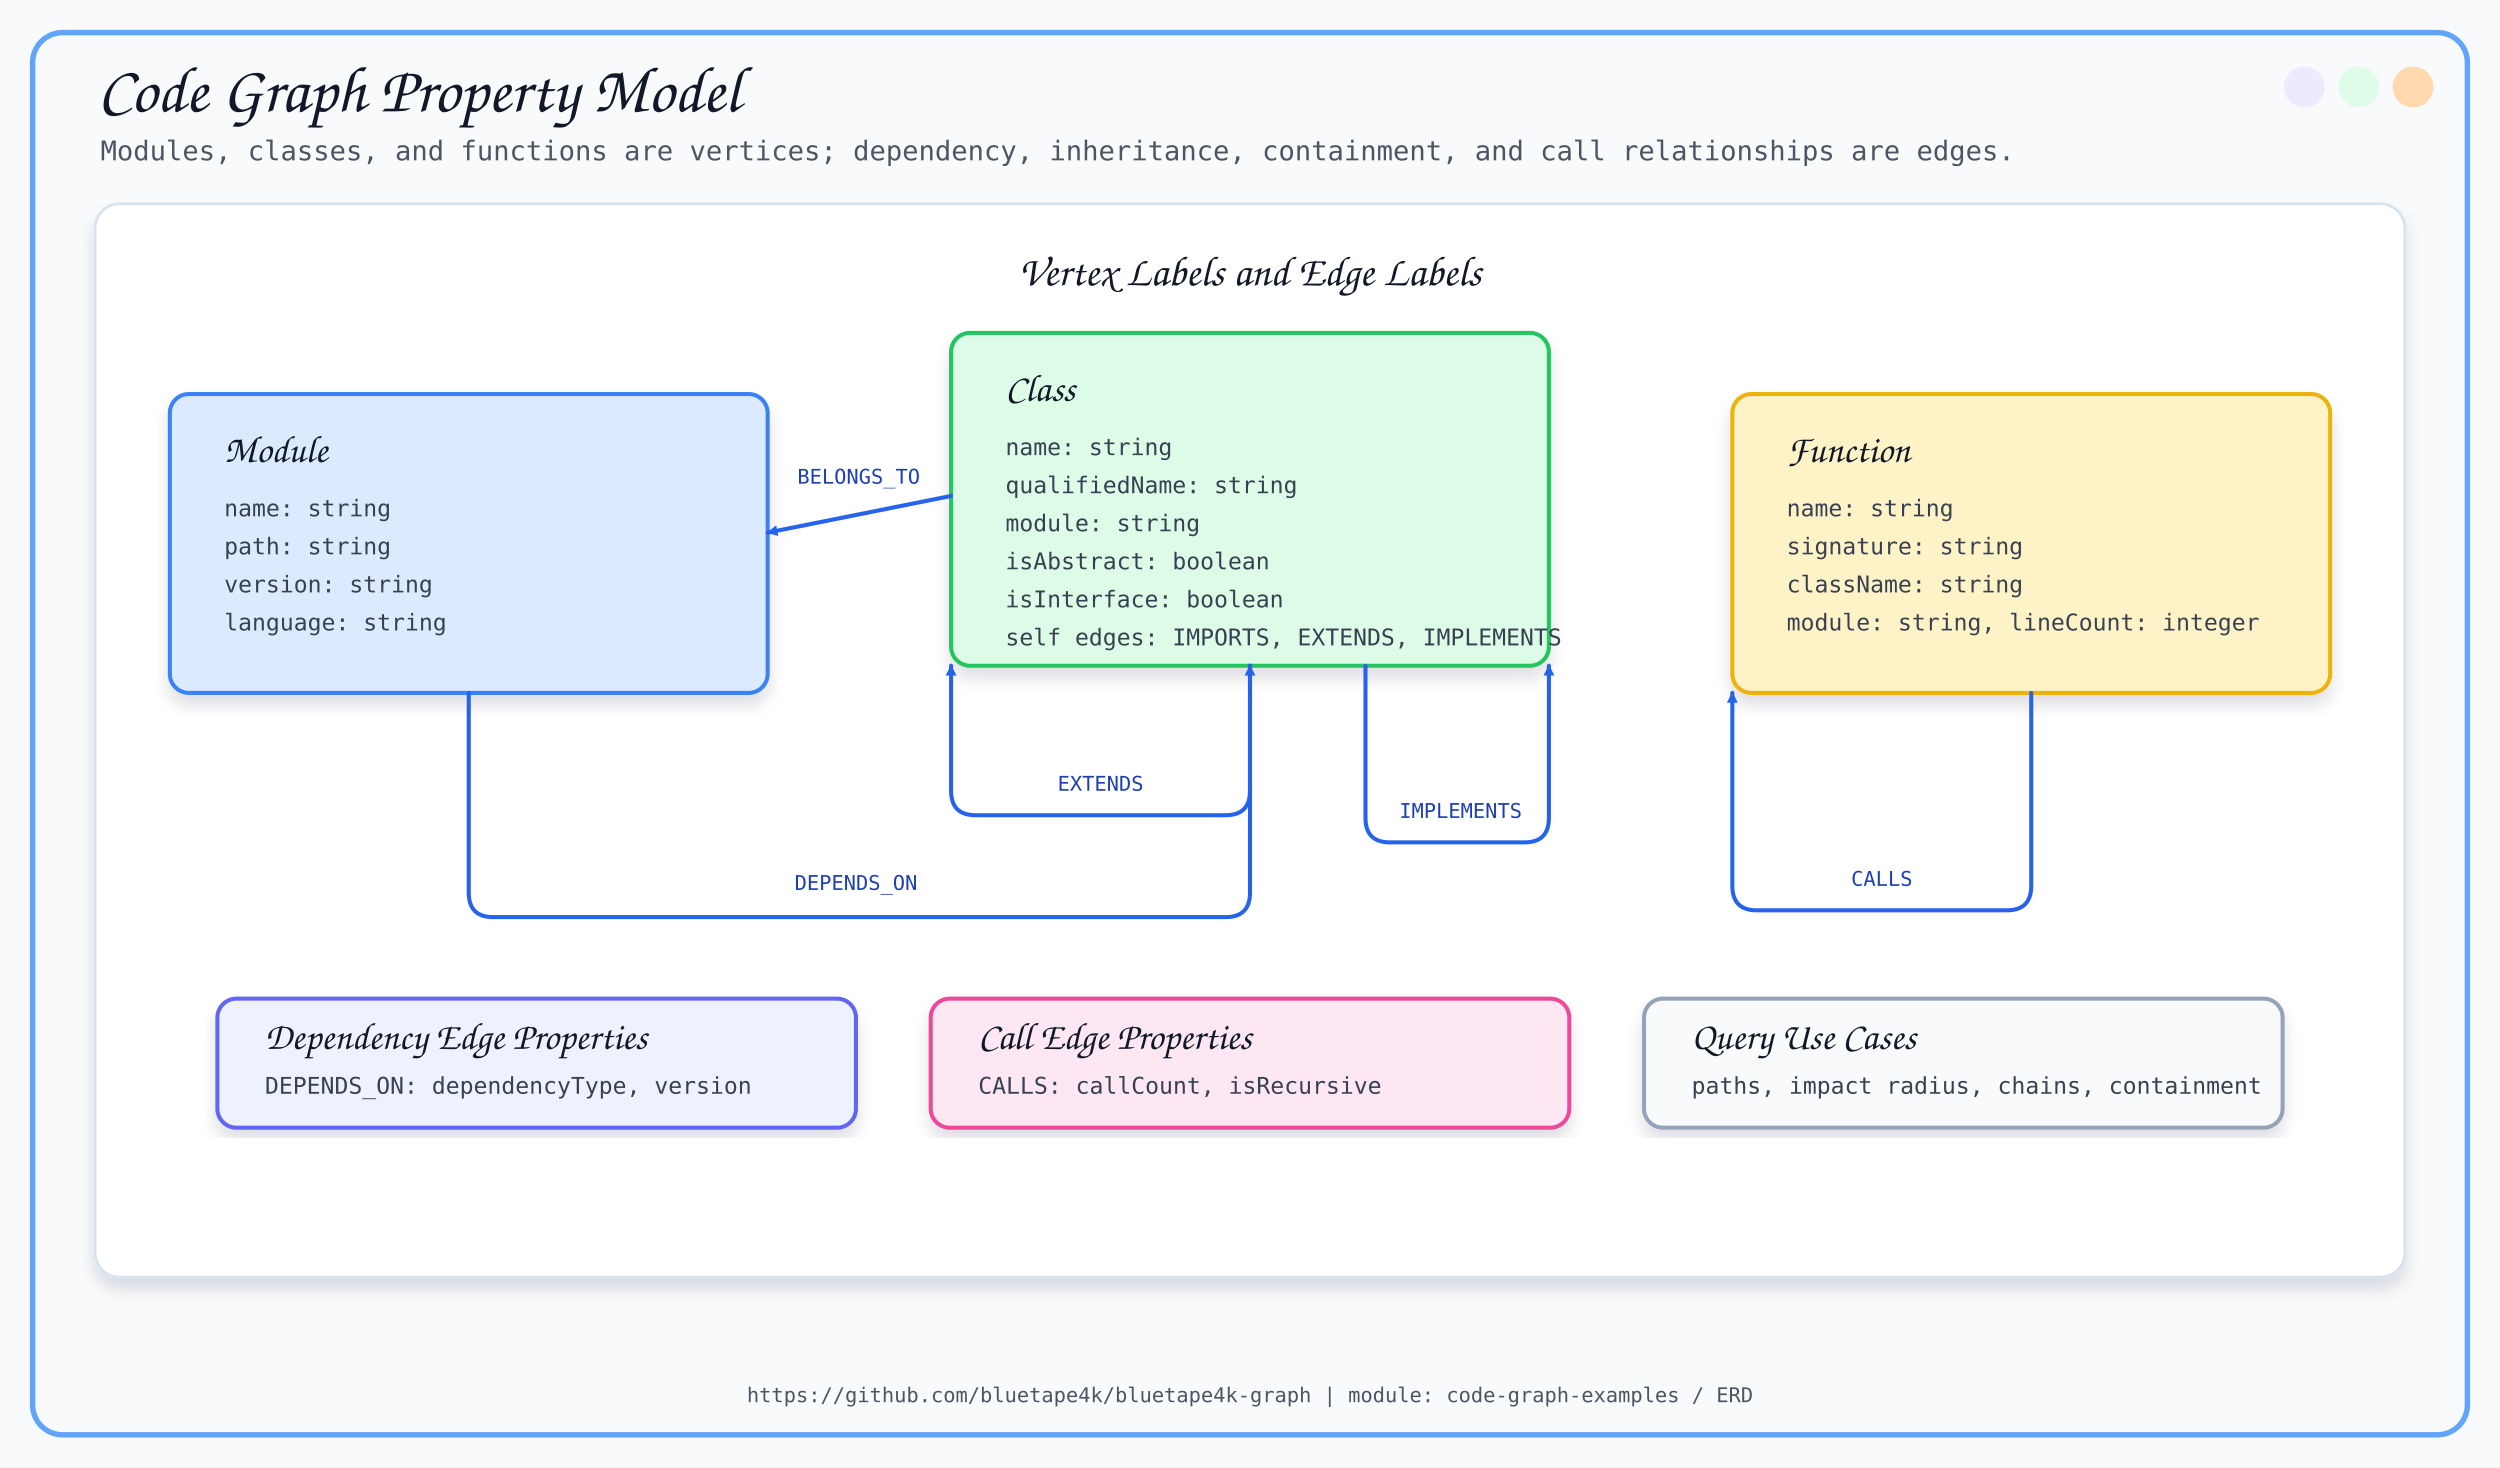
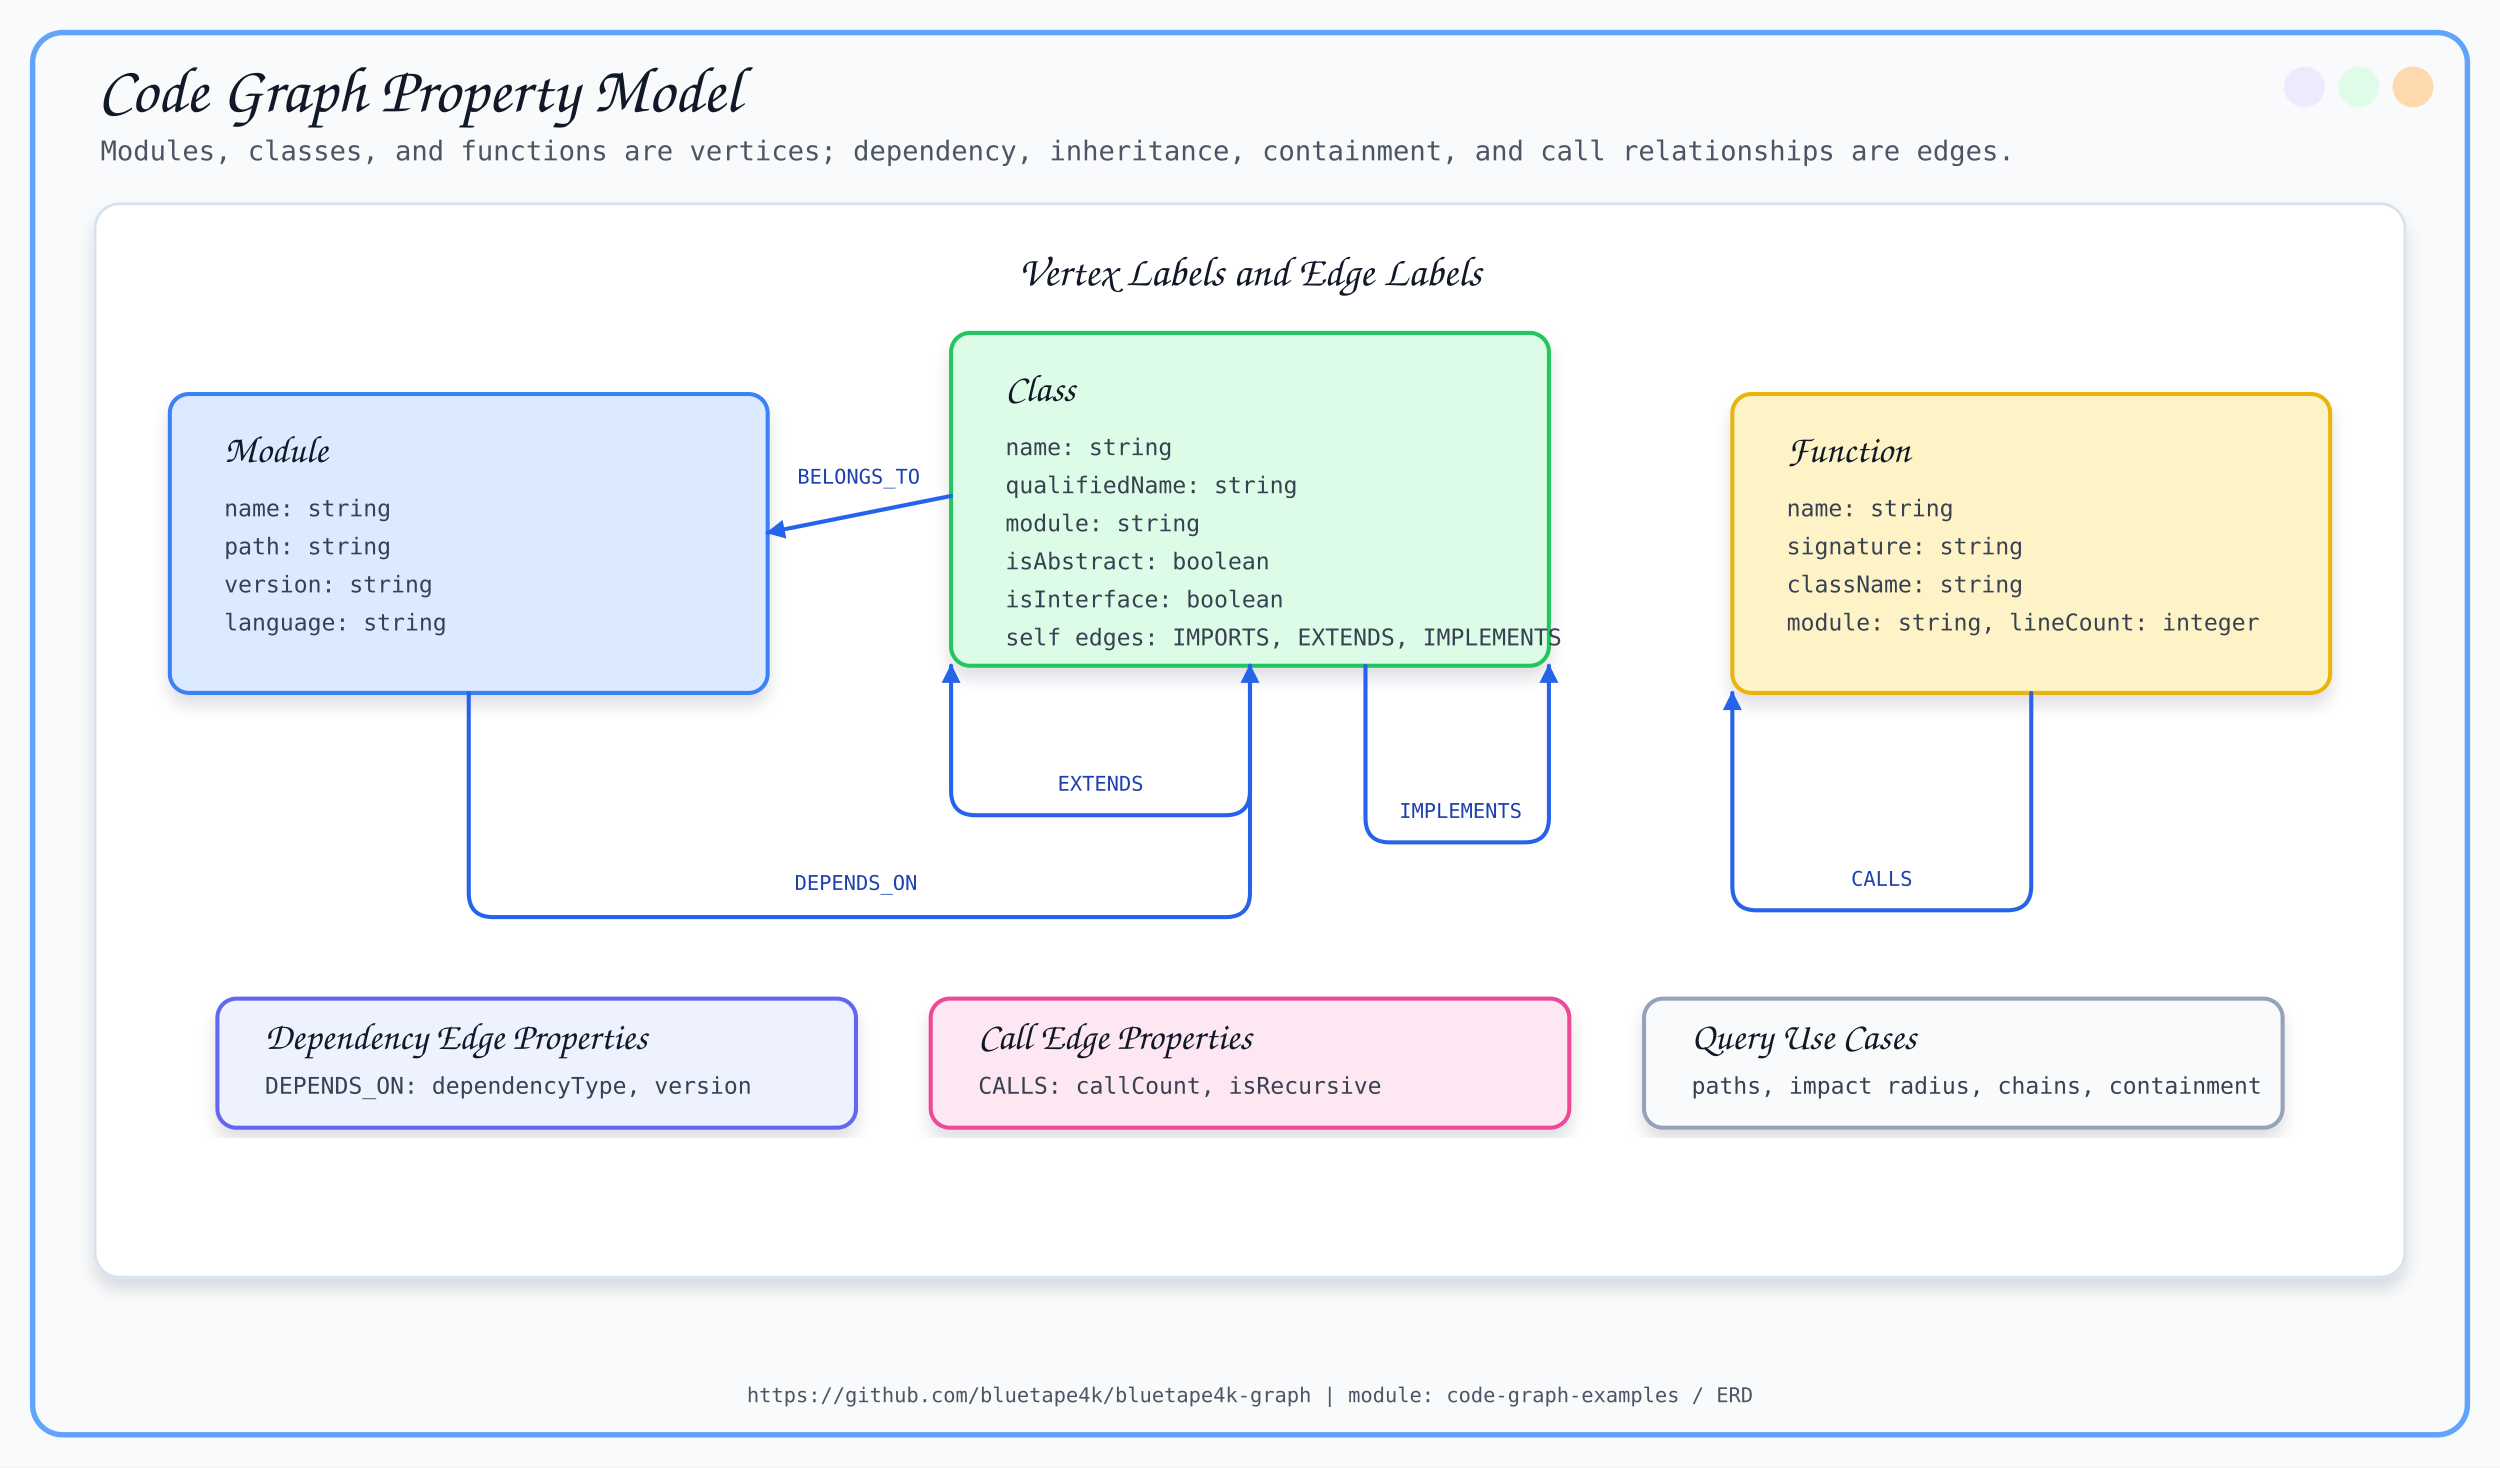
<svg xmlns="http://www.w3.org/2000/svg" width="1840" height="1080" viewBox="0 0 1840 1080">
  <defs>
    <filter id="softShadow" x="-8%" y="-8%" width="116%" height="116%">
      <feDropShadow dx="0" dy="8" stdDeviation="6" flood-color="#0F172A" flood-opacity="0.13" />
    </filter>
-     <marker markerUnits="userSpaceOnUse" id="arrow" viewBox="0 0 10 10" refX="9" refY="5" markerWidth="8" markerHeight="8" orient="auto">
+     <marker markerUnits="userSpaceOnUse" id="arrow" viewBox="0 0 10 10" refX="9" refY="5" markerWidth="14" markerHeight="14" orient="auto">
      <path d="M 0 0 L 10 5 L 0 10 z" fill="#2563EB" />
    </marker>
  </defs>
  <style>
    .title { font-family: 'Architects Daughter', cursive; font-size: 48px; fill: #111827; }
    .subtitle { font-family: 'Comic Mono', monospace; font-size: 20px; fill: #4B5563; }
    .section { font-family: 'Architects Daughter', cursive; font-size: 31px; fill: #111827; }
    .label { font-family: 'Architects Daughter', cursive; font-size: 28px; fill: #111827; }
    .small { font-family: 'Comic Mono', monospace; font-size: 17px; fill: #374151; }
    .tiny { font-family: 'Comic Mono', monospace; font-size: 15px; fill: #4B5563; }
    .card { filter: url(#softShadow); }
    .line { stroke: #2563EB; stroke-width: 3; fill: none; stroke-linecap: round; stroke-linejoin: round; marker-end: url(#arrow); }
    .rel { font-family: 'Comic Mono', monospace; font-size: 15px; fill: #1E40AF; }
  </style>
  <rect x="0" y="0" width="1840" height="1080" fill="#F8FAFC" />
  <rect x="24" y="24" width="1792" height="1032" rx="22" fill="none" stroke="#60A5FA" stroke-width="4" />
  <circle cx="1776" cy="64" r="15" fill="#FED7AA" opacity="0.95" />
  <circle cx="1736" cy="64" r="15" fill="#DCFCE7" opacity="0.95" />
  <circle cx="1696" cy="64" r="15" fill="#EDE9FE" opacity="0.95" />
  <text x="72" y="82" class="title">Code Graph Property Model</text>
  <text x="74" y="118" class="subtitle">Modules, classes, and functions are vertices; dependency, inheritance, containment, and call relationships are edges.</text>
  <rect x="70" y="150" width="1700" height="790" rx="18" fill="#FFFFFF" stroke="#D6E2ED" stroke-width="2" filter="url(#softShadow)" />
  <text x="920" y="210" text-anchor="middle" class="section">Vertex Labels and Edge Labels</text>
  <rect x="125" y="290" width="440" height="220" rx="14" fill="#DBEAFE" stroke="#3B82F6" stroke-width="3" class="card" />
  <text x="165" y="340" class="label">Module</text>
  <text x="165" y="380" class="small">name: string</text>
  <text x="165" y="408" class="small">path: string</text>
  <text x="165" y="436" class="small">version: string</text>
  <text x="165" y="464" class="small">language: string</text>
  <rect x="700" y="245" width="440" height="245" rx="14" fill="#DCFCE7" stroke="#22C55E" stroke-width="3" class="card" />
  <text x="740" y="295" class="label">Class</text>
  <text x="740" y="335" class="small">name: string</text>
  <text x="740" y="363" class="small">qualifiedName: string</text>
  <text x="740" y="391" class="small">module: string</text>
  <text x="740" y="419" class="small">isAbstract: boolean</text>
  <text x="740" y="447" class="small">isInterface: boolean</text>
  <text x="740" y="475" class="small">self edges: IMPORTS, EXTENDS, IMPLEMENTS</text>
  <rect x="1275" y="290" width="440" height="220" rx="14" fill="#FEF3C7" stroke="#EAB308" stroke-width="3" class="card" />
  <text x="1315" y="340" class="label">Function</text>
  <text x="1315" y="380" class="small">name: string</text>
  <text x="1315" y="408" class="small">signature: string</text>
  <text x="1315" y="436" class="small">className: string</text>
  <text x="1315" y="464" class="small">module: string, lineCount: integer</text>
  <path d="M 700 365 L 565 392" class="line" />
  <text x="632" y="356" text-anchor="middle" class="rel" stroke="#FFFFFF" stroke-width="7" stroke-linejoin="round">BELONGS_TO</text>
  <text x="632" y="356" text-anchor="middle" class="rel">BELONGS_TO</text>
  <path d="M 1495 510 L 1495 652 Q 1495 670 1477 670 L 1293 670 Q 1275 670 1275 652 L 1275 510" class="line" />
  <text x="1385" y="652" text-anchor="middle" class="rel" stroke="#FFFFFF" stroke-width="7" stroke-linejoin="round">CALLS</text>
  <text x="1385" y="652" text-anchor="middle" class="rel">CALLS</text>
  <path d="M 345 510 L 345 657 Q 345 675 363 675 L 902 675 Q 920 675 920 657 L 920 490" class="line" />
  <text x="630" y="655" text-anchor="middle" class="rel" stroke="#FFFFFF" stroke-width="7" stroke-linejoin="round">DEPENDS_ON</text>
  <text x="630" y="655" text-anchor="middle" class="rel">DEPENDS_ON</text>
  <path d="M 920 490 L 920 582 Q 920 600 902 600 L 718 600 Q 700 600 700 582 L 700 490" class="line" />
  <text x="810" y="582" text-anchor="middle" class="rel" stroke="#FFFFFF" stroke-width="7" stroke-linejoin="round">EXTENDS</text>
  <text x="810" y="582" text-anchor="middle" class="rel">EXTENDS</text>
  <path d="M 1005 490 L 1005 602 Q 1005 620 1023 620 L 1122 620 Q 1140 620 1140 602 L 1140 490" class="line" />
  <text x="1075" y="602" text-anchor="middle" class="rel" stroke="#FFFFFF" stroke-width="7" stroke-linejoin="round">IMPLEMENTS</text>
  <text x="1075" y="602" text-anchor="middle" class="rel">IMPLEMENTS</text>
  <rect x="160" y="735" width="470" height="95" rx="14" fill="#EEF2FF" stroke="#6366F1" stroke-width="3" class="card" />
  <text x="195" y="772" class="label">Dependency Edge Properties</text>
  <text x="195" y="805" class="small">DEPENDS_ON: dependencyType, version</text>
  <rect x="685" y="735" width="470" height="95" rx="14" fill="#FCE7F3" stroke="#EC4899" stroke-width="3" class="card" />
  <text x="720" y="772" class="label">Call Edge Properties</text>
  <text x="720" y="805" class="small">CALLS: callCount, isRecursive</text>
  <rect x="1210" y="735" width="470" height="95" rx="14" fill="#F8FAFC" stroke="#94A3B8" stroke-width="3" class="card" />
  <text x="1245" y="772" class="label">Query Use Cases</text>
  <text x="1245" y="805" class="small">paths, impact radius, chains, containment</text>
  <text x="920" y="1032" text-anchor="middle" class="tiny">https://github.com/bluetape4k/bluetape4k-graph | module: code-graph-examples / ERD</text>
</svg>
